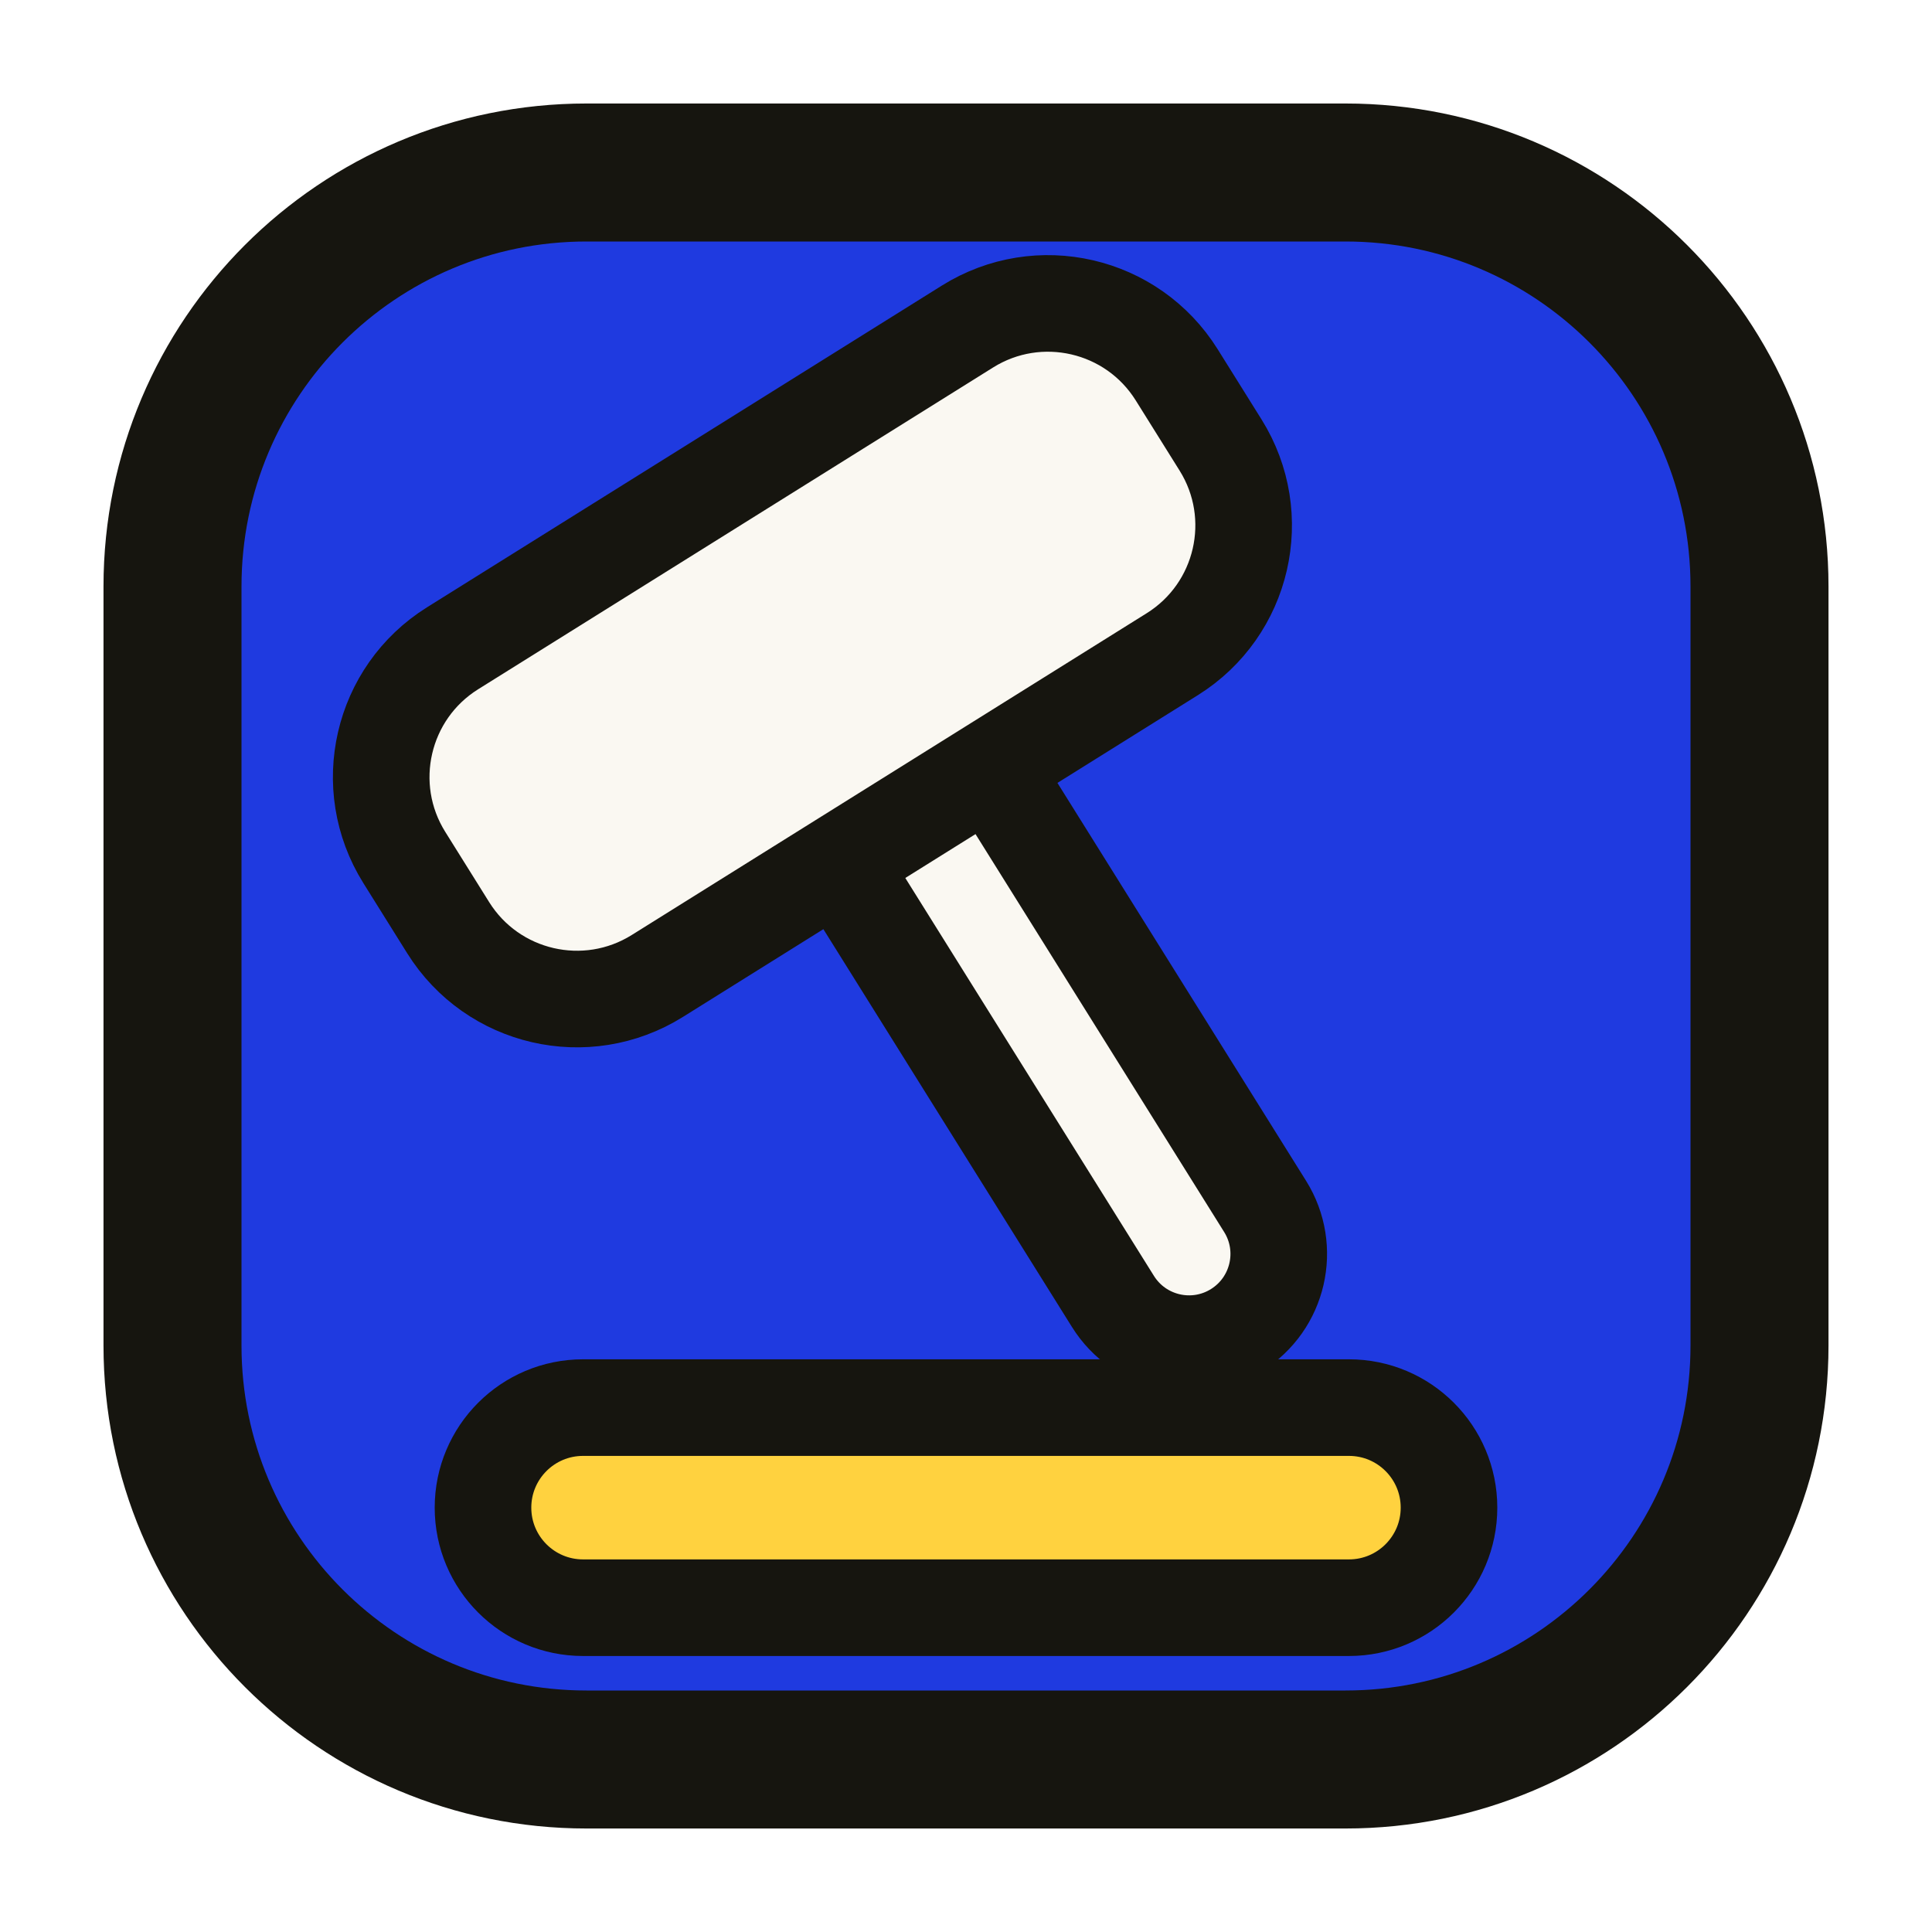
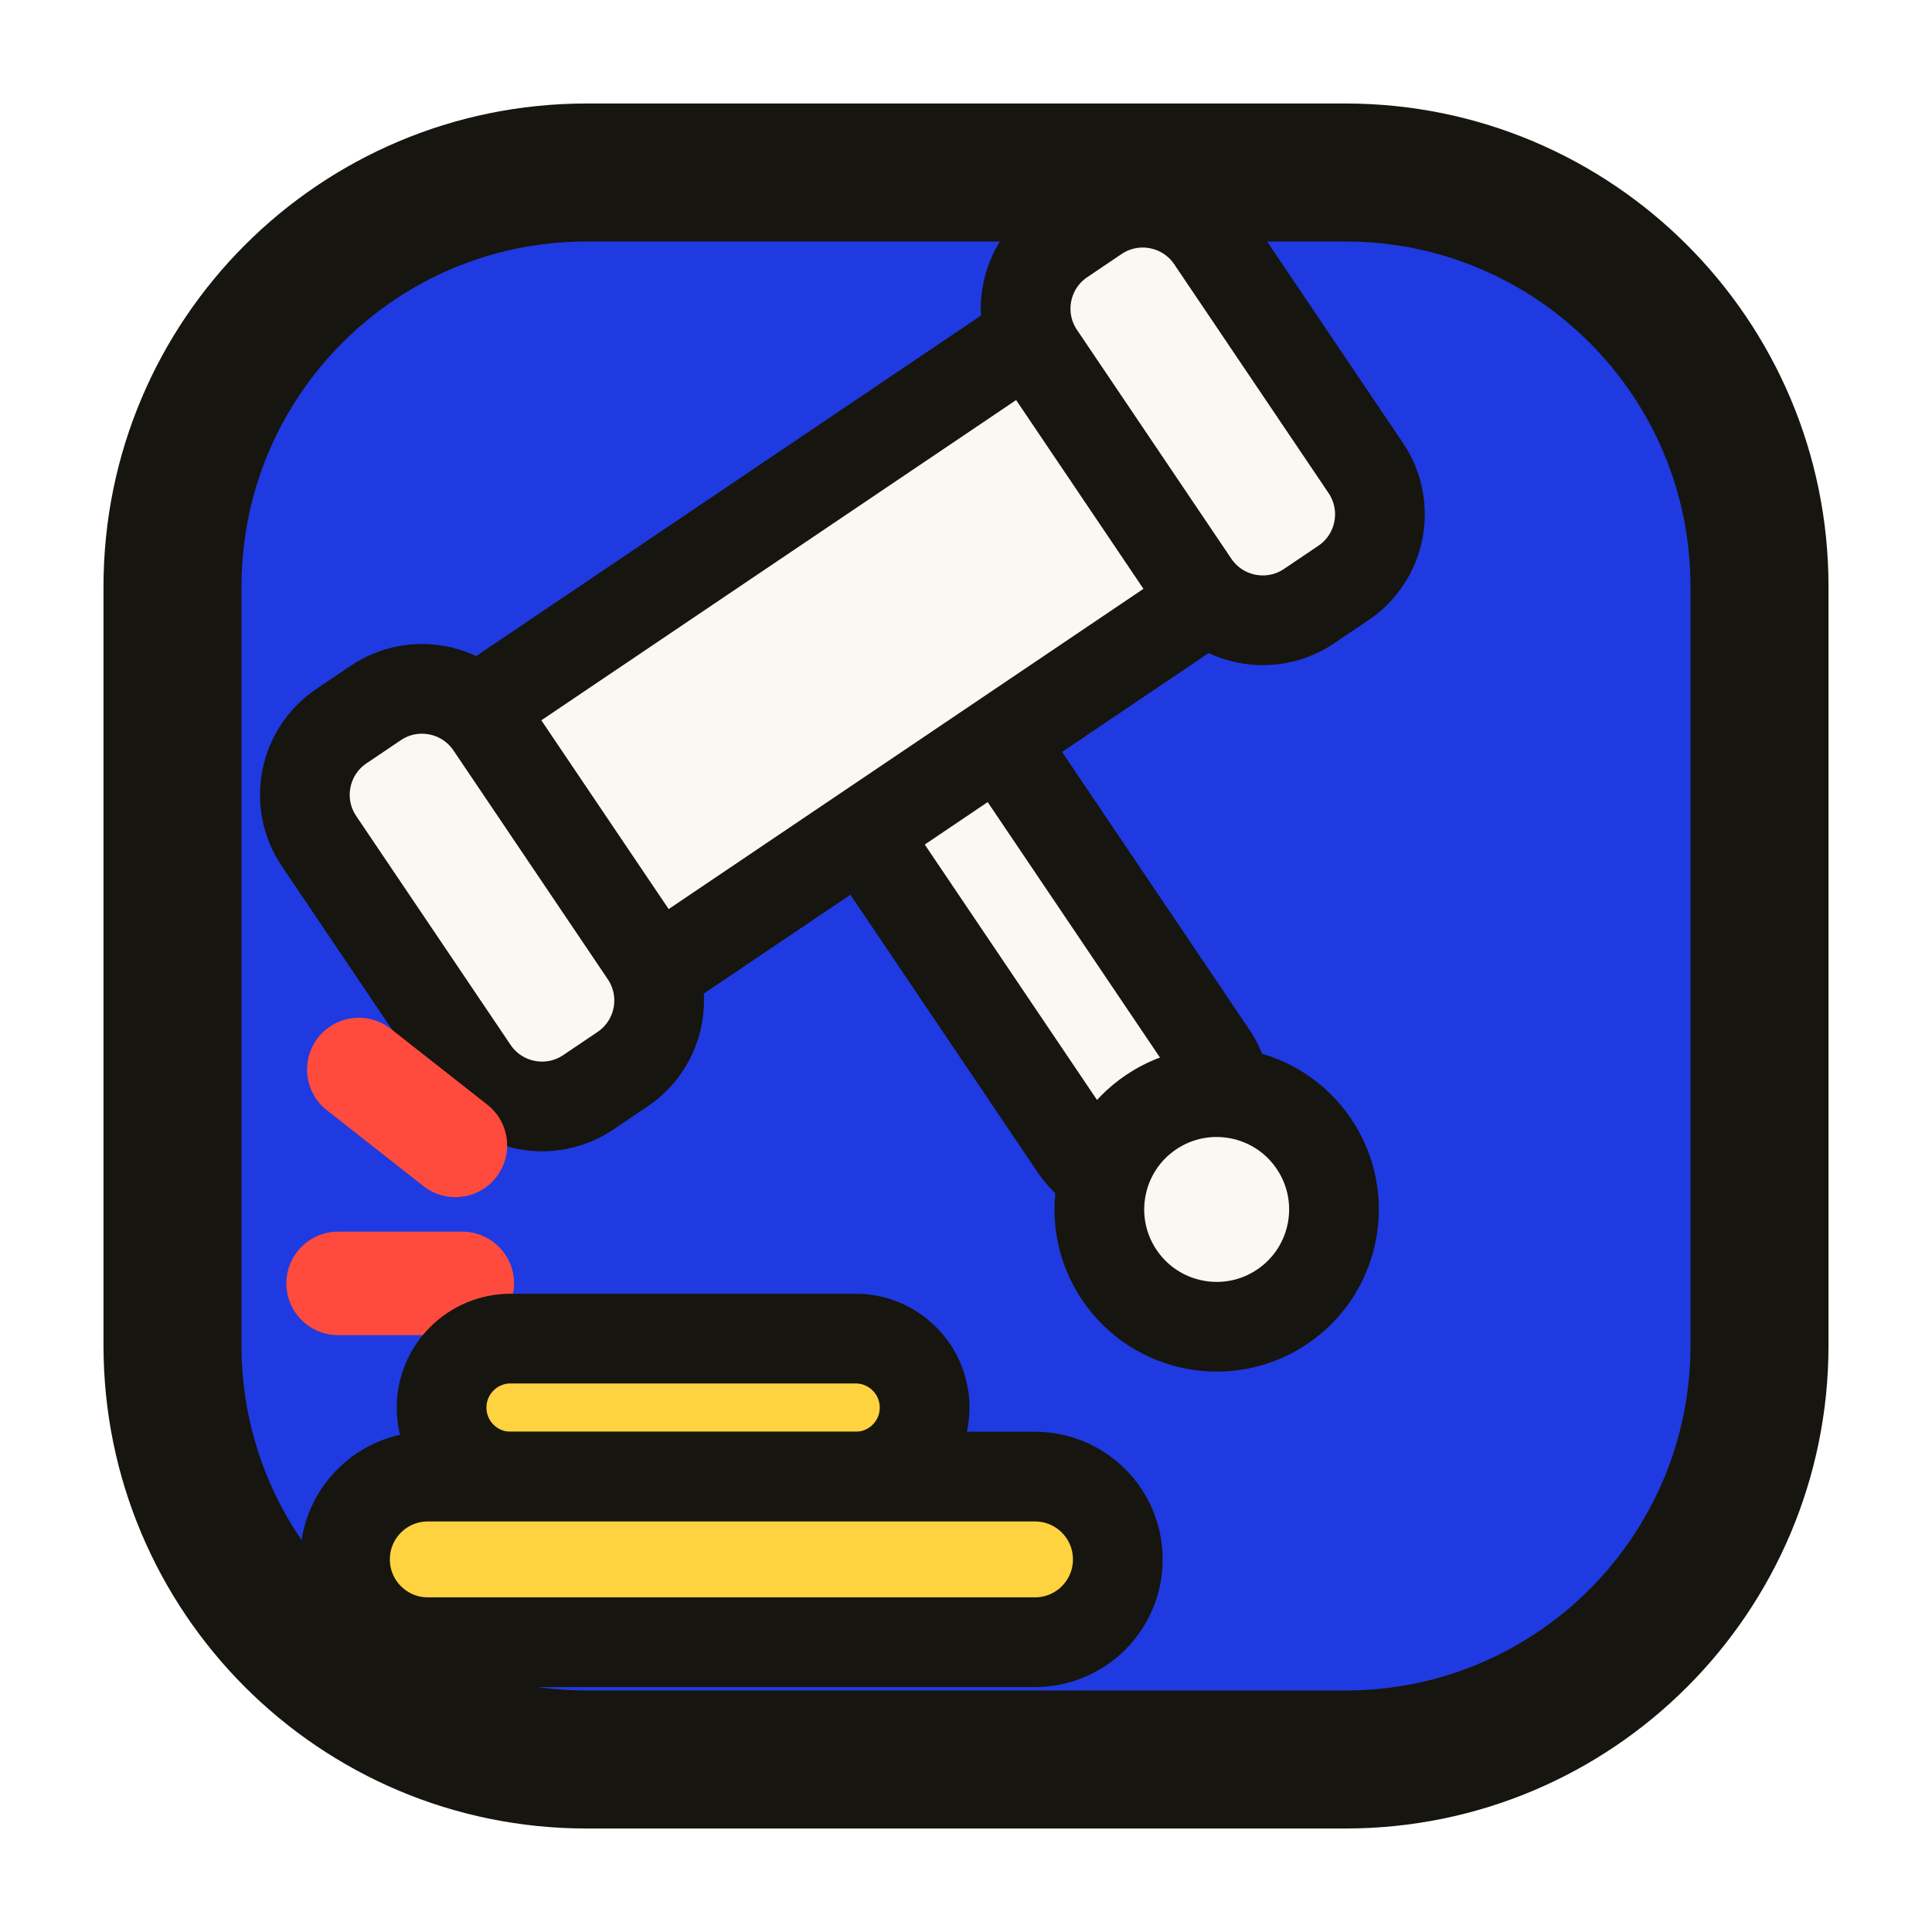
<svg xmlns="http://www.w3.org/2000/svg" viewBox="0 0 28 28" width="28" height="28">
  <rect x="2.5" y="2.5" width="23" height="23" rx="6" fill="#1f3ae0" stroke="#16150f" stroke-width="2" />
-   <g transform="rotate(-32 14 13)">
-     <rect x="12.7" y="10" width="2.6" height="10.4" rx="1.3" fill="#faf8f2" stroke="#16150f" stroke-width="1.4" />
-     <rect x="7.4" y="6" width="13.2" height="5.6" rx="2.2" fill="#faf8f2" stroke="#16150f" stroke-width="1.4" />
+   <g transform="rotate(-34 14 12.5)">
+     <rect x="13" y="10.6" width="2.4" height="7.4" rx="1.2" fill="#faf8f2" stroke="#16150f" stroke-width="1.3" />
+     <circle cx="14.2" cy="18.7" r="1.7" fill="#faf8f2" stroke="#16150f" stroke-width="1.3" />
+     <rect x="9" y="6.7" width="10.4" height="4.6" fill="#faf8f2" stroke="#16150f" stroke-width="1.3" />
+     <rect x="6.4" y="5.8" width="3" height="6.4" rx="1.2" fill="#faf8f2" stroke="#16150f" stroke-width="1.3" />
+     <rect x="19" y="5.8" width="3" height="6.4" rx="1.2" fill="#faf8f2" stroke="#16150f" stroke-width="1.3" />
  </g>
-   <rect x="7" y="20.4" width="14" height="2.9" rx="1.45" fill="#ffd23f" stroke="#16150f" stroke-width="1.4" />
+   <g stroke="#ff4b3e" stroke-width="1.5" stroke-linecap="round">
+     <path d="M6.6 16.6l-1.4-1.1" />
+     <path d="M4.9 18.6h1.8" />
+   </g>
+   <rect x="6.4" y="19.4" width="7" height="2" rx="1" fill="#ffd23f" stroke="#16150f" stroke-width="1.3" />
+   <rect x="5" y="21.4" width="11.2" height="2.4" rx="1.2" fill="#ffd23f" stroke="#16150f" stroke-width="1.3" />
</svg>
